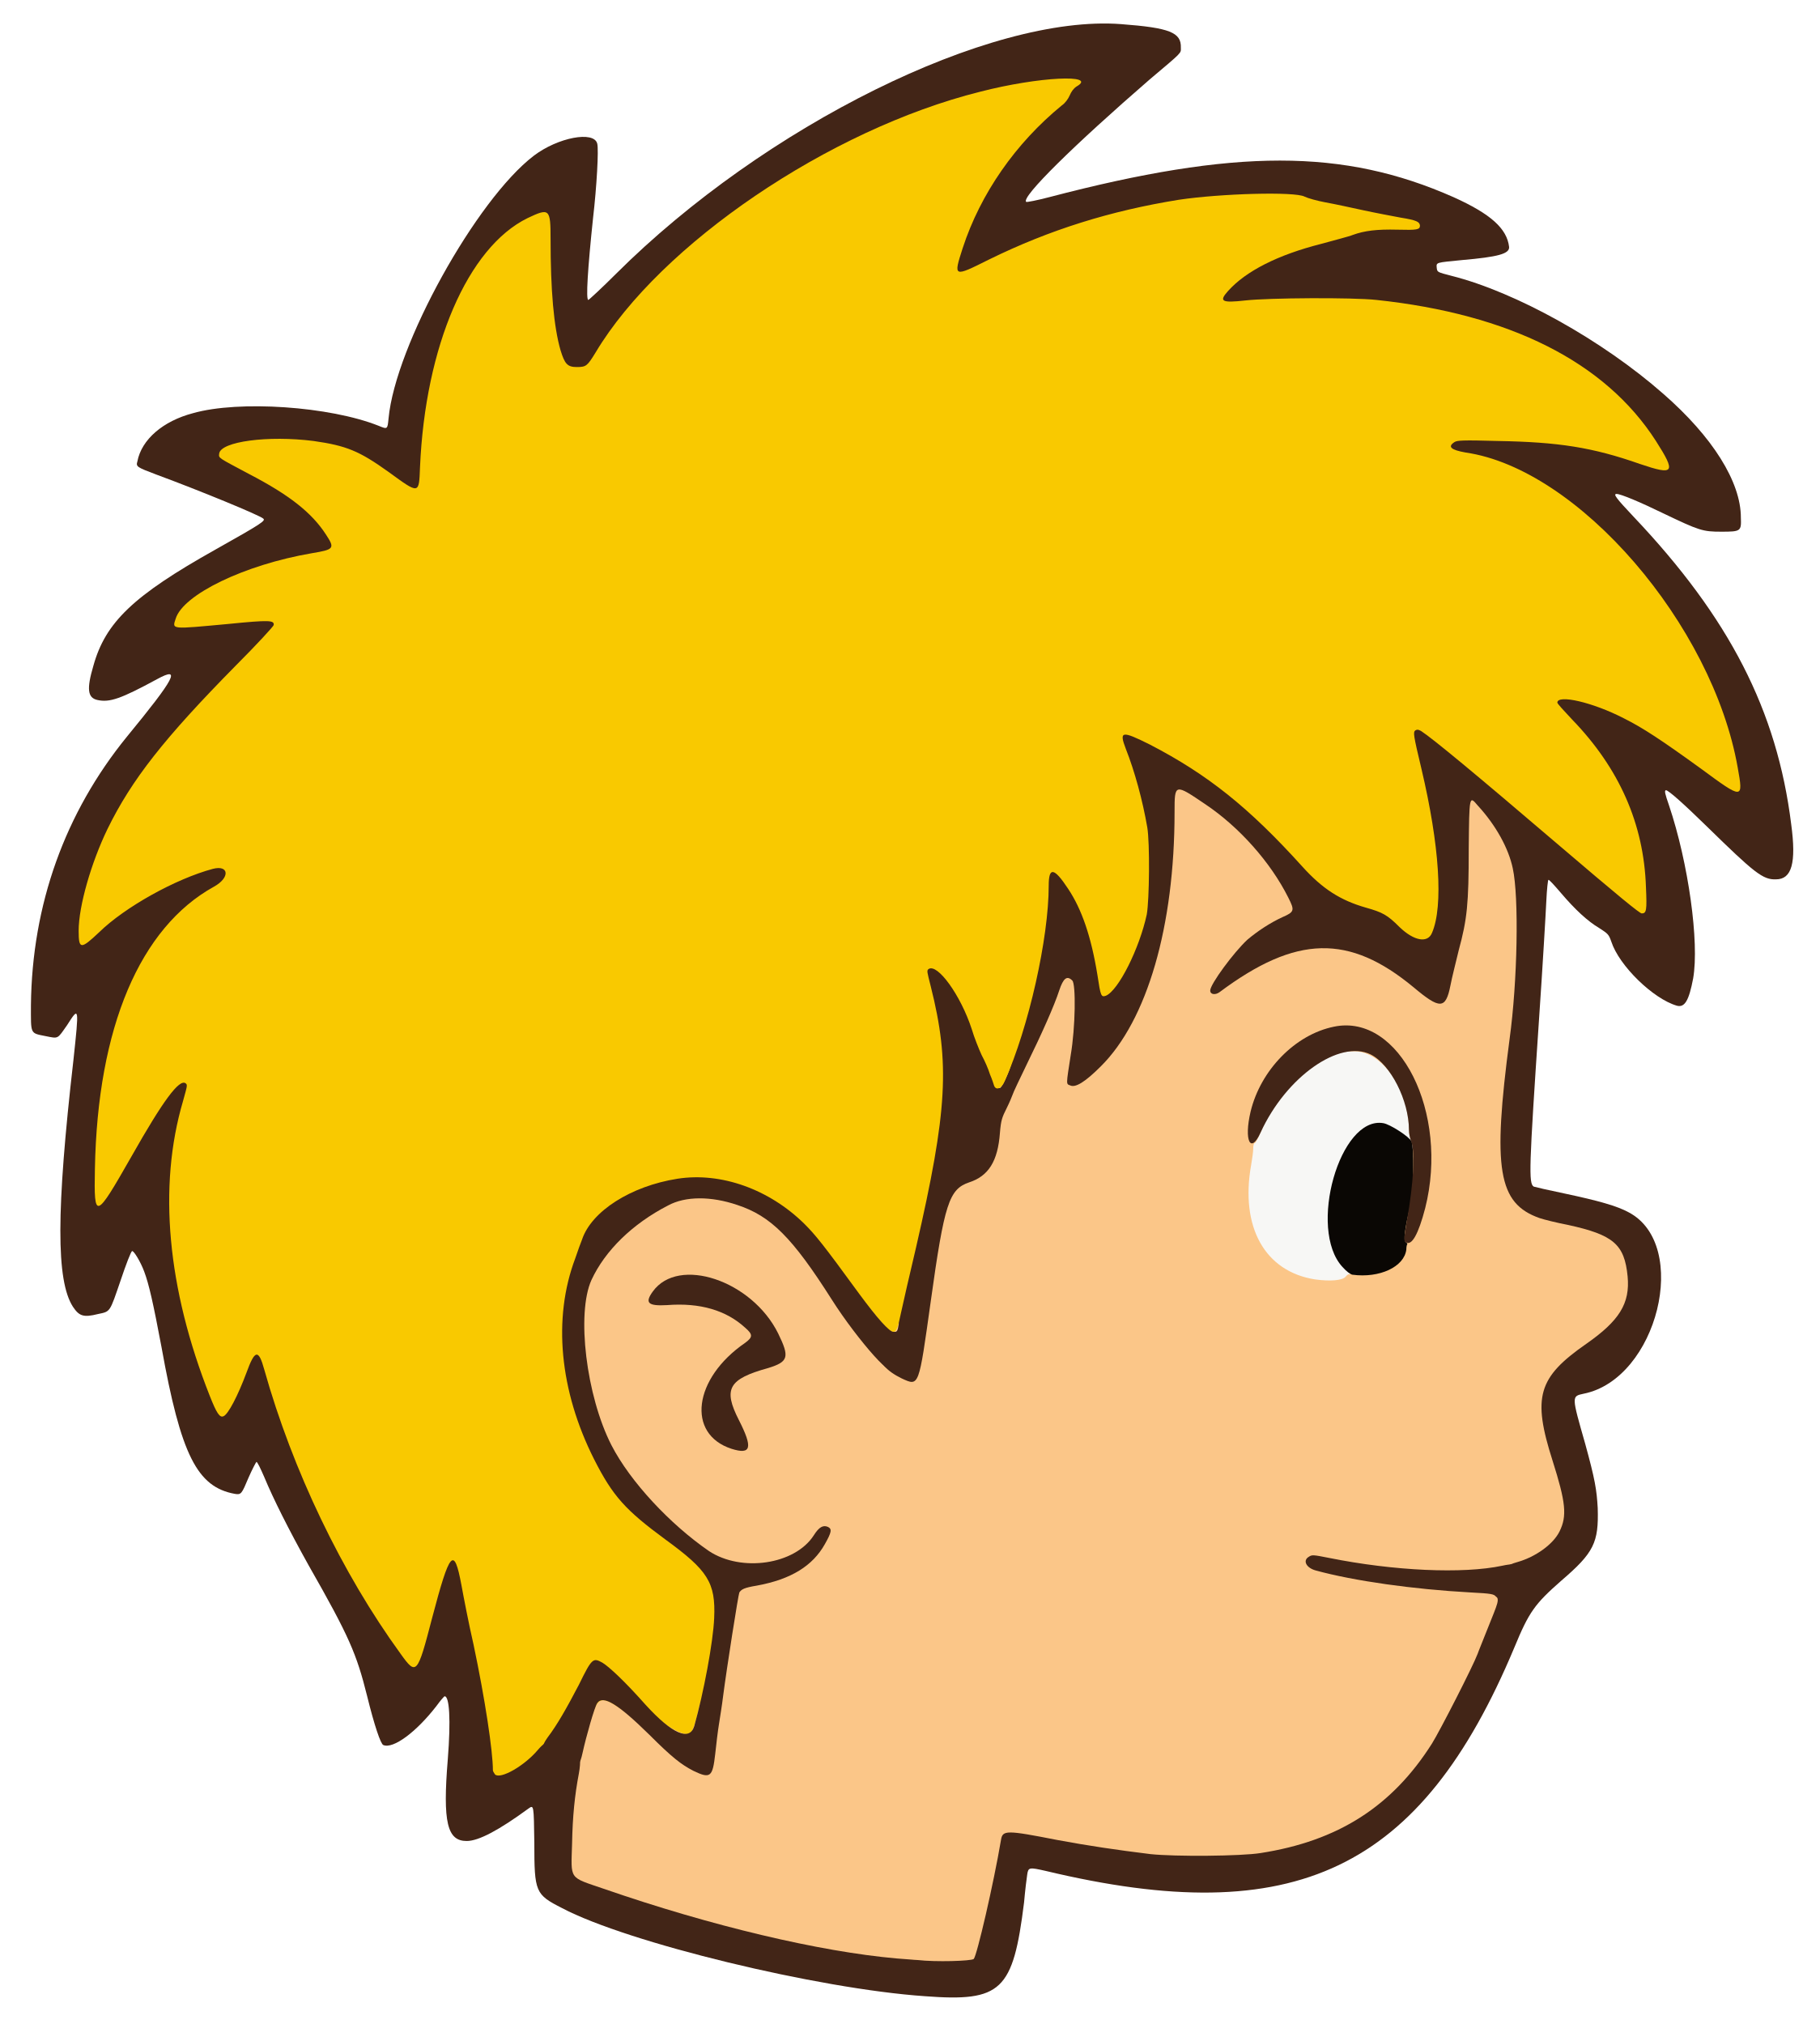
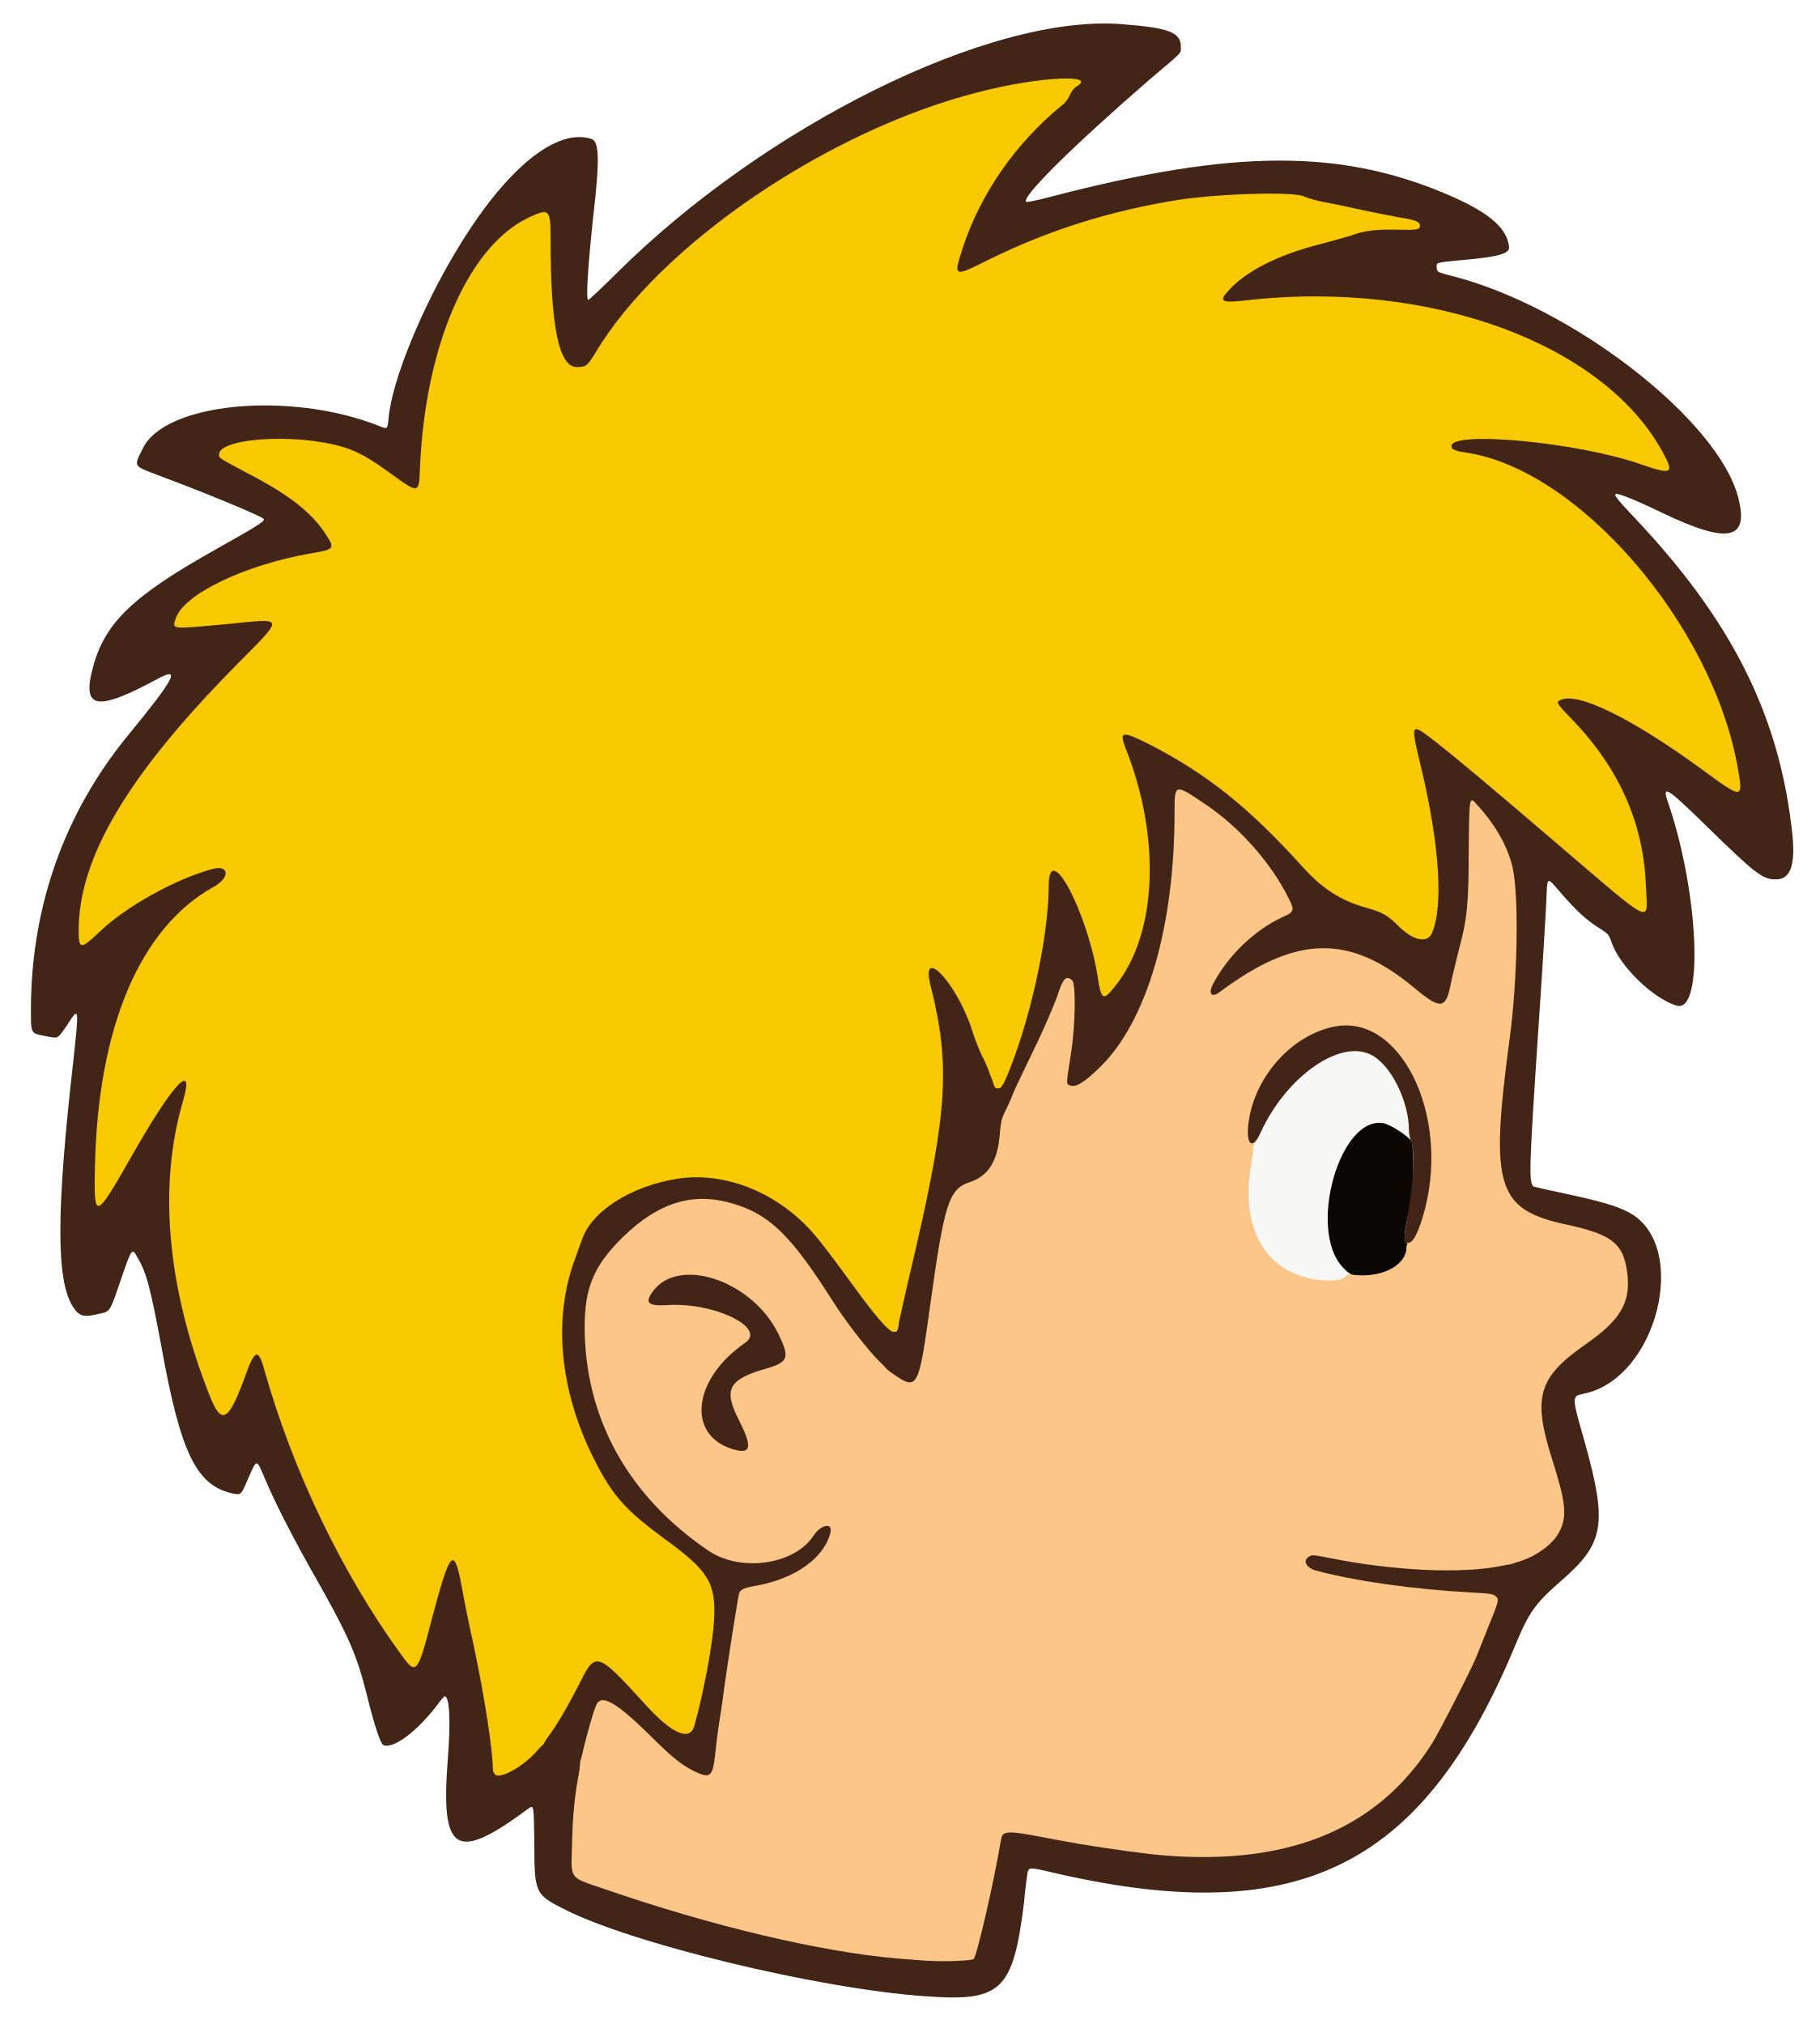
<svg xmlns="http://www.w3.org/2000/svg" viewBox="0 0 347 386" width="347" height="386">
-   <path class="c-outline" fill="#422517" d="M176.4 380.7C156 379.3 119.7 370.5 107.2 363.9C102.1 361.3 101.9 360.9 101.9 351.4C101.8 344.2 101.8 344.2 100.8 344.9C95.2 349 91.3 351.1 89 351.1C85.3 351.1 84.4 347.6 85.4 335.5C86 327.9 85.7 323.5 84.8 323.5C84.7 323.5 84 324.3 83.2 325.4C79.4 330.3 75 333.6 73.1 332.8C72.6 332.6 71.4 329.1 70 323.4C68 315.4 66.6 312.1 58.9 298.6C55 291.6 52.1 285.8 50.4 281.7C49.7 280.1 49.1 278.8 48.9 278.8C48.8 278.9 48.1 280.2 47.4 281.8C46.1 284.9 46 285.1 44.8 284.9C37.6 283.6 34.5 277.5 30.8 256.9C29.2 248.4 28.4 244.9 27.5 242.5C26.8 240.6 25.5 238.5 25.2 238.6C25 238.6 24 241.2 23 244.2C20.9 250.3 21.1 250.1 18.7 250.6C15.9 251.3 15.1 251 13.9 249.2C10.7 244.2 10.7 231 14 202.2C15.1 191.9 15.1 191.9 12.8 195.5C10.9 198.2 11.2 198.1 8.7 197.6C5.7 197 5.9 197.3 5.9 191.7C6.1 172.5 12.4 155 24.2 140.5C33.4 129.3 34.6 127 30 129.5C23 133.3 20.9 134 18.6 133.5C16.7 133.1 16.5 131.4 17.8 127C20.1 118.7 25.4 113.6 41.1 104.8C50 99.8 50.7 99.3 50.2 98.9C49.6 98.3 38.2 93.6 29.8 90.5C26.1 89.1 25.9 89 26.2 88C27 83.8 31.1 80.3 36.8 78.8C45.6 76.3 62.9 77.5 72.2 81.2C73.9 81.9 73.9 81.9 74.1 79.8C75.4 65.9 90.8 38.1 101.8 29.7C106.4 26.2 113.3 24.9 113.9 27.4C114.2 28.5 113.8 35.6 113.1 41.6C112.1 51.1 111.7 57.2 112.2 57.2C112.3 57.2 114.7 55 117.5 52.2C145.8 24 188.8 2.7 213.8 4.6C223.1 5.3 225.3 6.2 225.2 9.1C225.2 10.2 225.6 9.8 219.2 15.2C204.9 27.6 194.7 37.6 195.7 38.5C195.8 38.6 197.8 38.2 200.1 37.6C235.6 28.3 256.2 28.3 277.2 37.6C284.3 40.8 287.4 43.6 287.8 47.1C287.9 48.4 285.7 49 278.8 49.6C273.8 50.1 273.9 50 274 51.1C274.1 51.9 274.1 51.9 276.8 52.6C289.1 55.7 305.6 64.9 317.2 75.1C326.6 83.3 332 91.9 332 98.7C332.1 101.3 332 101.4 328.3 101.4C324.7 101.4 324.1 101.2 317.2 97.9C312.9 95.8 309.1 94.2 308.3 94.2C307.6 94.2 308.2 95 311.5 98.5C329.8 117.8 338.9 135.5 341.6 157.2C342.6 164.6 341.7 167.7 338.7 167.7C336.2 167.8 334.6 166.5 325.5 157.6C321.2 153.4 318.2 150.7 317.7 150.7C317.4 150.8 317.5 151.3 318.3 153.6C322 164.6 324.1 179.7 322.9 186.6C322.1 190.8 321.3 192.2 319.8 191.8C315.3 190.5 308.8 184.2 307.3 179.6C306.8 178.2 306.7 178.1 305 177C302.8 175.7 300.4 173.5 297.6 170.2C296.4 168.8 295.4 167.7 295.3 167.8C295.2 167.8 295 169.6 294.9 171.8C294.8 174 294.2 184.3 293.5 194.5C291.6 222.8 291.5 225.7 292.5 226.3C292.8 226.4 295.4 227 298.3 227.6C304.9 229 308.4 230 310.6 231.2C322.4 237.4 316.1 263 302 265.8C299.7 266.3 299.7 266.2 302.3 275.3C304.2 282.2 304.5 284.1 304.7 287.6C304.9 294.2 304 296.1 297.7 301.5C292.7 305.9 291.6 307.4 288.8 314.2C271 356.7 247 368.2 199.4 356.8C196.3 356.1 196.1 356.1 195.9 357.5C195.8 358.1 195.5 360.5 195.3 362.8C193.2 379.7 191 381.8 176.4 380.7Z" />
-   <path class="c-skin" fill="#fbc688" d="M175 373.8C174.5 373.8 172.7 373.6 171 373.5C156.3 372.2 135.6 367.3 115.1 360.2C108.4 357.9 108.9 358.6 109.1 351.6C109.2 346.4 109.6 342.4 110.4 338.2C111.2 333.8 110 331.5 106.9 331.5C106.3 331.4 105.8 331.4 105.8 331.3C105.8 330.8 106.8 329.5 108.2 328.2C109.3 327.2 110 326.3 110.1 325.9C111.3 321.2 115.1 320 119.4 322.9C120.9 323.9 124.1 324.8 126.5 324.8C126.6 324.8 127.3 325.3 128.1 325.9C129.8 327.2 129.8 327.2 130.2 325C130.4 324.2 131 322.6 131.6 321.2C133.5 317.2 134.7 311.1 134.4 307.4C133.9 302.8 132.7 301 125.1 293.4C117.5 285.8 115.1 282.7 112 276.1C106.5 264.7 105.6 251.1 109.7 241.5C116.6 225.6 134.5 220.5 149.2 230.2C150.9 231.2 152.8 233.1 157.6 237.9C162.1 242.4 164.3 244.4 165.4 245C167.9 246.5 171.6 251 171.4 252.5C171.2 253.8 171.1 254 170.6 254C169.3 254 167.5 256.2 167.5 257.9C167.5 259.7 169.1 261.5 172 262.9C175.3 264.4 175.2 264.6 177.5 248.2C180.1 229.5 181 226.8 184.8 225.5C188.5 224.3 190.3 221.5 190.7 216C190.9 213.6 191.1 213.1 192 211.3C192.5 210.3 193 209.1 193.1 208.8C193.2 208.4 194.5 205.7 195.9 202.8C198.7 197.1 201.1 191.7 202 188.9C202.8 186.5 203.5 186 204.5 187C205.2 187.7 205.1 195.9 204.2 201.2C203.3 207 203.3 206.7 204.1 207C205.1 207.5 207 206.3 209.9 203.4C218.8 194.6 224 176.6 224 154.9C224 149.4 224 149.4 229.9 153.4C236.3 157.7 242.3 164.4 245.7 171.2C246.9 173.6 246.9 173.9 244.6 174.9C242.2 176 239.8 177.6 237.9 179.2C235.3 181.6 230.8 187.7 230.8 188.9C230.8 189.7 231.8 189.8 232.6 189.2C247.2 178.3 257.3 178.1 269.6 188.3C274.6 192.5 275.7 192.5 276.6 188C276.9 186.4 277.7 183.3 278.2 181.2C279.8 175.3 280.1 172.4 280.1 161.9C280.2 151.7 280.2 151.7 281.8 153.6C285.3 157.4 287.7 161.8 288.5 165.6C289.7 171.1 289.4 187.2 287.9 198.1C284.6 223 285.7 229.5 293.6 232.3C294.5 232.6 296.9 233.2 299 233.6C307.7 235.5 309.8 237.3 310.4 243.4C310.9 248.6 308.8 251.9 302.5 256.3C293.3 262.7 292.2 266.4 296.1 278.6C298.6 286.5 298.9 289.1 297.4 292.1C296.2 294.5 292.9 296.9 289.4 297.9C285.4 299 283.9 301.3 285.3 304.1C285.9 305.4 285.9 305.1 283.5 311.1C282.8 312.9 282 314.8 281.8 315.4C280.9 317.8 274.6 330.1 273.1 332.5C265.5 344.5 255.2 351.1 240.4 353.4C236.7 354 224.1 354.1 219.4 353.6C212.9 352.8 207.5 352 201.6 350.9C191.9 349 191.2 349 190.9 350.9C189.5 359.2 186.3 373 185.7 373.6C185.2 374 178.4 374.2 175 373.8ZM190.6 206.7C191.1 205.3 193.1 202.1 192.9 202.8C192.4 204.6 191.1 207.4 190.7 207.5C190.3 207.5 190.3 207.5 190.6 206.7Z" />
-   <path class="c-hair" fill="#f9c900" d="M94.4 338.4C94.2 338.1 94 337.8 94 337.6C94 334 92.5 324 90.3 313.6C89.4 309.7 88.4 304.5 88 302.3C86.6 294.8 85.8 295.7 82.4 308.6C79.6 319.4 79.4 319.6 76.4 315.4C65.2 300 55.8 280.4 50.4 261.2C49.3 257.2 48.6 257.4 47 261.8C45.4 266.1 43.5 269.8 42.6 270.1C41.9 270.4 41.3 269.5 40 266.2C31.9 245.7 30.1 226.3 34.9 210C35.7 207.1 35.8 206.9 35.4 206.6C34.2 205.7 31.1 209.9 25.1 220.5C18.2 232.6 17.9 232.8 18.1 222.9C18.6 195.9 26.7 176.9 40.8 169.1C43.9 167.4 43.7 164.9 40.6 165.7C33.5 167.6 23.8 173 18.9 177.8C15.4 181.1 15 181.1 15 177.5C15 172.8 17.4 164.5 20.5 158.1C25.1 148.7 31.3 140.8 44.9 127C49 122.9 52.2 119.4 52.2 119.2C52.3 118.3 51.5 118.2 43.5 119C32.6 120 32.8 120.1 33.5 118C34.9 113.4 46.6 107.7 59.5 105.5C63.7 104.8 63.9 104.6 62.2 102C59.5 97.8 55.2 94.4 47.5 90.4C41.5 87.2 41.7 87.4 41.8 86.5C42.1 84.2 51.1 83 59.8 84.1C66.1 85 68.5 86 74.1 90C80 94.3 79.9 94.3 80.1 89.1C81.1 66 89.2 47.2 100.6 41.6C104.8 39.6 105 39.8 105 45.6C105 55.3 105.6 62.3 106.9 66.8C107.7 69.4 108.2 70 110 70C111.8 70 112 69.8 113.6 67.2C125.9 46.6 158.1 24.7 186.9 17.5C198.1 14.6 209.5 14.1 205.3 16.5C204.7 16.9 204.3 17.5 204 18.2C203.7 18.9 203.1 19.7 202.5 20.1C193.7 27.3 187 36.9 183.6 47.3C181.8 52.9 181.8 52.9 188.6 49.5C200.2 43.8 211.8 40.2 224.8 38.1C232.8 36.9 247 36.5 248.8 37.5C249.4 37.8 251.2 38.3 252.8 38.6C254.5 38.9 257.7 39.6 260 40.1C262.3 40.6 265.5 41.2 267.1 41.5C270.2 42 270.7 42.3 270.8 43C270.8 43.8 270.3 43.9 266.5 43.8C262.6 43.7 260.2 44 258 44.8C257.3 45.1 254.5 45.8 252 46.5C243.7 48.6 237.6 51.7 234.2 55.5C232.4 57.5 233 57.8 237.5 57.3C241.9 56.8 257.9 56.7 262.5 57.2C287.9 59.9 306.1 69 315.8 84.1C319.7 90.2 319.3 90.7 312.8 88.5C303.7 85.3 297.2 84.3 285.6 84.1C278.8 83.9 277.9 84 277.4 84.3C276 85.2 276.7 85.8 279.5 86.3C301 89.4 326.6 119.1 331.4 146.4C332.5 152.5 332.4 152.5 324.4 146.6C316.8 141.1 313.3 138.8 309.7 137C303.7 133.9 297 132.4 297 134C297 134.2 298.3 135.6 299.8 137.2C308.8 146.5 313.5 157.1 313.9 169.2C314.1 173.6 314 174.2 313.1 174.2C312.7 174.2 308.9 171.1 296.6 160.6C281.5 147.7 273.3 140.9 271 139.4C270.4 139.1 270.3 139.1 269.9 139.3C269.5 139.7 269.5 140 271.1 146.7C274.5 161.1 275.3 172.8 273.1 177.9C272.3 179.9 269.7 179.5 266.9 176.8C264.6 174.5 263.7 174 260.5 173.1C255.6 171.7 252.2 169.5 248.4 165.3C238.2 154 230.3 147.7 219.3 142C213.9 139.3 213.4 139.4 214.7 142.8C216.4 147.1 217.9 152.6 218.8 157.8C219.3 160.8 219.2 171.6 218.7 174.4C217.3 180.9 213.3 188.9 210.9 189.9C210 190.2 209.9 190 209.3 186C208.1 178.6 206.3 173.4 203.7 169.5C201 165.4 200 165.3 200 168.9C200 178.9 196.2 195.9 191.6 206.2C191 207.6 190 208 189.6 207.1C189.5 206.8 189.2 205.8 188.8 204.9C188.5 203.9 187.8 202.3 187.2 201.2C186.7 200.1 185.8 197.9 185.3 196.2C183.2 189.8 178.8 183.7 177.1 184.8C176.7 185.1 176.8 185.3 177.5 188.1C181.2 202.8 180.7 211.8 174.7 237.9C173.5 243 172.2 248.6 171.8 250.5C170.8 255.3 170.6 255.3 165.9 249.5C165.4 248.8 164.3 247.9 163.5 247.5C162.5 246.9 160.4 244.9 155.9 240.4C146.5 230.9 142.5 228.7 134.7 228.3C115.7 227.5 105.1 247.3 112.6 269.6C115.4 277.9 118.7 282.8 127.6 291.6C135.1 299 136.6 301.2 137.3 305.8C138 310.4 136.5 318.9 134.3 322.7C134 323.2 133.4 325.1 133 326.9C132.2 330.1 131.8 330.8 130.9 330.7C130.1 330.7 128 329.7 126.6 328.6C125.4 327.6 125.2 327.5 122.6 327.2C120 326.9 119.8 326.9 118.1 325.7C114.9 323.5 114 323.7 113 327C112.6 328.2 112.3 328.8 111.8 329.1C111.4 329.4 110.6 330.1 110 330.7C109 331.5 108.7 331.8 108.2 331.6C106.2 331 104.3 331.7 102.6 333.7C100 336.8 95.4 339.4 94.4 338.4Z" />
-   <path class="c-eye" fill="#f7f7f5" d="M250.8 244C241.2 242.5 236.5 234 238.6 222.2C238.8 221.1 239 219.6 239 219.1C239 218.5 239.1 218 239.3 218C239.5 218 240.5 216 241.2 213.9C244 206 251 200.5 258.3 200.5C263.6 200.5 268.7 207.8 268.7 215.5C268.7 216.2 268.9 217.1 269.1 217.6C270.2 220.1 268.3 220.4 265 218.1C262.9 216.7 262.4 216.7 260.8 218.4C256.2 223.2 254.8 235.7 258.4 239.7C260.8 242.4 260.7 243.6 257.9 243C257.3 242.9 257 243 256.6 243.5C256 244.2 253.7 244.4 250.8 244Z" />
+   <path class="c-outline" fill="#422517" d="M176.4 380.7C156 379.3 119.7 370.5 107.2 363.9C102.1 361.3 101.9 360.9 101.9 351.4C101.8 344.2 101.8 344.2 100.8 344.9C86.9 355.2 84 353.5 85.4 335.5C86 327.9 85.7 323.5 84.8 323.5C84.7 323.5 84 324.3 83.2 325.4C79.4 330.3 75 333.6 73.1 332.8C72.6 332.6 71.4 329.1 70 323.4C68 315.4 66.6 312.1 58.9 298.6C55 291.6 52.1 285.8 50.4 281.7C48.9 278.2 49 278.2 47.4 281.8C46.1 284.9 46 285.1 44.8 284.9C37.6 283.6 34.5 277.5 30.8 256.9C28.7 245.7 28 242.8 26.2 239.8C25.2 237.9 25.1 238 23 244.2C20.9 250.3 21.1 250.1 18.7 250.6C15.9 251.3 15.1 251 13.9 249.2C10.7 244.2 10.7 231 14 202.2C15.1 191.9 15.1 191.9 12.8 195.5C10.9 198.2 11.2 198.1 8.7 197.6C5.7 197 5.9 197.3 5.9 191.7C6.1 172.5 12.4 155 24.2 140.5C33.4 129.3 34.6 127 30 129.5C18.3 135.8 15.5 135.3 17.8 127C20.1 118.7 25.4 113.6 41.1 104.8C50 99.8 50.7 99.3 50.2 98.9C49.6 98.3 38.2 93.6 29.8 90.5C25.4 88.8 25.5 89 27.2 85.6C31.3 76.8 55.2 74.5 72.2 81.2C73.9 81.9 73.9 81.9 74.1 79.8C74.7 72.7 80.4 58.8 87.1 47.7C96.4 32.2 106.1 24.3 112.8 26.5C114.3 27 114.4 30.5 113.1 41.6C112.1 51.1 111.7 57.2 112.2 57.2C112.3 57.2 114.7 55 117.5 52.2C145.8 24 188.8 2.7 213.8 4.6C223.1 5.3 225.3 6.2 225.2 9.1C225.2 10.2 225.6 9.8 219.2 15.2C204.9 27.6 194.7 37.6 195.7 38.5C195.8 38.6 197.8 38.2 200.1 37.6C235.6 28.3 256.2 28.3 277.2 37.6C284.3 40.8 287.4 43.6 287.8 47.1C287.9 48.4 285.7 49 278.8 49.6C273.8 50.1 273.9 50 274 51.1C274.1 51.9 274.1 51.9 276.8 52.6C299.8 58.4 327.7 80.1 331.5 94.9C333.6 103 329.6 103.8 317.2 97.9C312.9 95.8 309.1 94.2 308.3 94.2C307.6 94.2 308.2 95 311.5 98.5C329.8 117.8 338.9 135.5 341.6 157.2C342.6 164.6 341.7 167.7 338.7 167.7C336.2 167.8 334.6 166.5 325.5 157.6C317.5 149.8 316.8 149.4 318.3 153.6C324 170.6 324.9 193.2 319.8 191.8C315.3 190.5 308.8 184.2 307.3 179.6C306.8 178.2 306.7 178.1 305 177C302.8 175.7 300.4 173.5 297.6 170.2C294.9 167.1 295.1 167 294.9 171.8C294.8 174 294.2 184.3 293.5 194.5C291.6 222.8 291.5 225.7 292.5 226.3C292.8 226.4 295.4 227 298.3 227.6C304.9 229 308.4 230 310.6 231.2C322.4 237.4 316.1 263 302 265.8C299.7 266.3 299.7 266.2 302.3 275.3C306.6 290.8 305.9 294.4 297.7 301.5C292.7 305.9 291.6 307.4 288.8 314.2C271 356.7 247 368.2 199.4 356.8C196.3 356.1 196.1 356.1 195.9 357.5C195.8 358.1 195.5 360.5 195.3 362.8C193.2 379.7 191 381.8 176.4 380.7Z" />
+   <path class="c-skin" fill="#fbc688" d="M175 373.8C174.5 373.8 172.7 373.6 171 373.5C156.3 372.2 135.6 367.3 115.1 360.2C108.4 357.9 108.9 358.6 109.1 351.6C109.2 346.4 109.6 342.4 110.4 338.2C111.2 333.8 110 331.5 106.9 331.5C106.3 331.4 105.8 331.4 105.8 331.3C105.8 330.8 106.8 329.5 108.2 328.2C109.3 327.2 110 326.3 110.1 325.9C111.3 321.2 115.1 320 119.4 322.9C120.9 323.9 124.1 324.8 126.5 324.8C126.6 324.8 127.3 325.3 128.1 325.9C129.8 327.2 129.8 327.2 130.2 325C130.4 324.2 131 322.6 131.6 321.2C133.5 317.2 134.7 311.1 134.4 307.4C133.9 302.8 132.7 301 125.1 293.4C117.5 285.8 115.1 282.7 112 276.1C99.8 250.8 111.6 224.4 134.6 225.3C143.4 225.7 148 228.2 157.6 237.9C162.1 242.4 164.3 244.4 165.4 245C167.9 246.5 171.6 251 171.4 252.5C171.2 253.8 171.1 254 170.6 254C167.3 254 166.6 259.3 169.6 261.5C175.1 265.4 175.1 265.5 177.5 248.2C180.1 229.5 181 226.8 184.8 225.5C188.5 224.3 190.3 221.5 190.7 216C190.9 213.6 191.1 213.1 192 211.3C192.5 210.3 193 209.1 193.1 208.8C193.2 208.4 194.5 205.7 195.9 202.8C198.7 197.1 201.1 191.7 202 188.9C202.8 186.5 203.5 186 204.5 187C205.2 187.7 205.1 195.9 204.2 201.2C203.3 207 203.3 206.7 204.1 207C205.1 207.5 207 206.3 209.9 203.4C218.8 194.6 224 176.6 224 154.9C224 149.4 224 149.4 229.9 153.4C236.3 157.7 242.3 164.4 245.7 171.2C246.9 173.6 246.9 173.9 244.6 174.9C239.6 177.2 234.7 181.7 231.7 187C230.3 189.3 230.8 190.5 232.6 189.2C247.2 178.3 257.3 178.1 269.6 188.3C274.6 192.5 275.7 192.5 276.6 188C276.9 186.4 277.7 183.3 278.2 181.2C279.8 175.3 280.1 172.4 280.1 161.9C280.2 151.7 280.2 151.7 281.8 153.6C285.3 157.4 287.7 161.8 288.5 165.6C289.7 171.1 289.4 187.2 287.9 198.1C284.1 226.5 285.4 230.7 299 233.6C307.7 235.5 309.8 237.3 310.4 243.4C310.9 248.6 308.8 251.9 302.5 256.3C293.3 262.7 292.2 266.4 296.1 278.6C298.6 286.5 298.9 289.1 297.4 292.1C296.2 294.5 292.9 296.9 289.4 297.9C285.4 299 283.9 301.3 285.3 304.1C285.9 305.4 285.9 305.1 283.5 311.1C282.8 312.9 282 314.8 281.8 315.4C280.9 317.8 274.6 330.1 273.1 332.5C262.5 349.3 244.7 356.3 219.4 353.6C212.9 352.8 207.5 352 201.6 350.9C191.9 349 191.2 349 190.9 350.9C189.5 359.2 186.3 373 185.7 373.6C185.2 374 178.4 374.2 175 373.8ZM190.6 206.7C191.1 205.3 193.1 202.1 192.9 202.8C192.4 204.6 191.1 207.4 190.7 207.5C190.3 207.5 190.3 207.5 190.6 206.7Z" />
+   <path class="c-hair" fill="#f9c900" d="M94.4 338.4C94.2 338.1 94 337.8 94 337.6C94 334 92.5 324 90.3 313.6C89.4 309.7 88.4 304.5 88 302.3C86.6 294.8 85.8 295.7 82.4 308.6C79.6 319.4 79.4 319.6 76.4 315.4C65.2 300 55.8 280.4 50.4 261.2C49.3 257.2 48.6 257.4 47 261.8C43.6 271.2 42.3 272 40 266.2C31.9 245.7 30.1 226.3 34.9 210C37.2 202.1 33 206.6 25.1 220.5C18.2 232.6 17.9 232.8 18.1 222.9C18.6 195.9 26.7 176.9 40.8 169.1C43.9 167.4 43.7 164.9 40.6 165.7C33.5 167.6 23.8 173 18.9 177.8C15.4 181.1 15 181.1 15 177.5C15 163.6 24.3 147.9 44.9 127C54.4 117.4 54.5 117.9 43.5 119C32.6 120 32.8 120.1 33.5 118C34.9 113.4 46.6 107.7 59.5 105.5C63.7 104.8 63.9 104.6 62.2 102C59.5 97.8 55.2 94.4 47.5 90.4C41.5 87.2 41.7 87.4 41.8 86.5C42.1 84.2 51.1 83 59.8 84.1C66.1 85 68.5 86 74.1 90C80 94.3 79.9 94.3 80.1 89.1C81.1 66 89.2 47.2 100.6 41.6C104.8 39.6 105 39.8 105 45.6C105 62.4 106.6 70 110 70C111.8 70 112 69.8 113.6 67.2C125.9 46.6 158.1 24.7 186.9 17.5C198.1 14.6 209.5 14.1 205.3 16.5C204.7 16.9 204.3 17.5 204 18.2C203.7 18.9 203.1 19.7 202.5 20.1C193.7 27.3 187 36.9 183.6 47.3C181.8 52.9 181.8 52.9 188.6 49.5C200.2 43.8 211.8 40.2 224.8 38.1C232.8 36.9 247 36.5 248.8 37.5C249.4 37.8 251.2 38.3 252.8 38.6C254.5 38.9 257.7 39.6 260 40.1C262.3 40.6 265.5 41.2 267.1 41.5C270.2 42 270.7 42.3 270.8 43C270.8 43.8 270.3 43.9 266.5 43.8C262.6 43.7 260.2 44 258 44.8C257.3 45.1 254.5 45.8 252 46.5C243.7 48.6 237.6 51.7 234.2 55.5C232.4 57.5 233 57.8 237.5 57.3C273 53.2 306.8 65.8 317.6 87.2C319.2 90.3 318.5 90.5 312.8 88.5C300.7 84.3 276.7 82.1 276.8 85.1C276.8 85.7 277.5 86 279.5 86.3C301 89.4 326.6 119.1 331.4 146.4C332.5 152.5 332.4 152.5 324.4 146.6C311.2 137 300.9 131.9 297.6 133.5C296.7 133.9 296.8 134.1 299.8 137.2C308.8 146.5 313.5 157.1 313.9 169.2C314.2 176.2 315.8 177 296.6 160.6C284.7 150.4 277.9 144.7 274.2 141.8C268.8 137.6 268.9 137.5 271.1 146.7C274.5 161.1 275.3 172.8 273.1 177.9C272.3 179.9 269.7 179.5 266.9 176.8C264.6 174.5 263.7 174 260.5 173.1C255.6 171.7 252.2 169.5 248.4 165.3C238.2 154 230.3 147.7 219.3 142C213.9 139.3 213.4 139.4 214.7 142.8C221.4 159.7 220.7 178 212.8 187.9C210.4 191 210 190.9 209.3 186C207.2 173.5 200 160.1 200 168.9C200 178.9 196.2 195.9 191.6 206.2C191 207.6 190 208 189.6 207.1C189.5 206.8 189.2 205.8 188.8 204.9C188.5 203.9 187.8 202.3 187.2 201.2C186.7 200.1 185.8 197.9 185.3 196.2C182.3 187.2 175.4 180.1 177.5 188.1C181.2 202.8 180.7 211.8 174.7 237.9C173.5 243 172.2 248.6 171.8 250.5C170.8 255.3 170.6 255.3 165.9 249.5C165.4 248.8 164.3 247.9 163.5 247.5C162.5 246.9 160.4 244.9 155.9 240.4C146.5 230.9 142.5 228.7 134.7 228.3C115.7 227.5 105.1 247.3 112.6 269.6C115.4 277.9 118.7 282.8 127.6 291.6C135.1 299 136.6 301.2 137.3 305.8C138 310.4 136.5 318.9 134.3 322.7C134 323.2 133.4 325.1 133 326.9C131.8 331.5 130.7 331.8 126.6 328.6C125.4 327.6 125.2 327.5 122.6 327.2C120 326.9 119.8 326.9 118.1 325.7C114.9 323.5 114 323.7 113 327C112.6 328.2 112.3 328.8 111.8 329.1C111.4 329.4 110.6 330.1 110 330.7C109 331.5 108.7 331.8 108.2 331.6C106.2 331 104.3 331.7 102.6 333.7C100 336.8 95.4 339.4 94.4 338.4Z" />
+   <path class="c-eye" fill="#f7f7f5" d="M250.8 244C241.2 242.5 236.5 234 238.6 222.2C238.8 221.1 239 219.6 239 219.1C239 218.5 239.1 218 239.3 218C239.5 218 240.5 216 241.2 213.9C245.1 203 257.7 196.8 263.8 202.8C266.3 205.4 268.7 211.5 268.7 215.5C268.7 216.2 268.9 217.1 269.1 217.6C270.2 220.1 268.3 220.4 265 218.1C262.9 216.7 262.4 216.7 260.8 218.4C256.2 223.2 254.8 235.7 258.4 239.7C260.8 242.4 260.7 243.6 257.9 243C257.3 242.9 257 243 256.6 243.5C256 244.2 253.7 244.4 250.8 244Z" />
  <path class="c-pupil" fill="#0a0704" d="M257.9 243.1C257.5 243 256.8 242.5 256 241.6C249.4 234.4 255.5 212.8 263.8 214.2C265.1 214.4 268.8 216.8 269.2 217.7C269.7 218.9 269.6 227.2 269 229.6C267.9 234.5 267.6 236.5 268.1 236.9C268.3 237 268.4 237.2 268.4 237.3C268.3 237.3 268.2 237.8 268.2 238.3C267.8 241.6 263.1 243.8 257.9 243.1Z" />
  <path class="c-outline" fill="#422517" d="M268.1 236.9C267.7 236.6 267.7 236.5 268.3 232.8C269.6 225.7 269.9 219.5 269.1 217.6C268.9 217.1 268.7 216.2 268.7 215.5C268.7 209.9 265.2 203 261.4 201.1C255.5 198.2 245.3 205.3 240.4 216C238.5 220.2 237.2 217.5 238.5 212C240.4 204.1 247 197.3 254.4 195.8C266.9 193.2 276.4 212.2 271.8 230.4C270.5 235.4 269.2 237.7 268.1 236.9Z" />
-   <path class="c-outline" fill="#422517" d="M132.2 337.7C129.9 336.5 128.2 335.2 123.8 330.8C117.9 325 115 323.2 113.9 324.8C113.4 325.5 111.8 331.1 111.1 334.3C110.6 336.6 110.2 336.8 109.7 335.1C109.1 332.8 107 331.8 104.9 332.9C103.4 333.6 103.2 333.1 104.4 331.4C106.3 328.9 108.1 325.7 110.4 321.3C112.9 316.2 113.1 316.1 114.9 317.1C116.2 317.9 119.2 320.7 123.1 325.1C128.2 330.7 131.5 332.1 132.4 329.2C134.2 322.8 136 313.2 136.2 308.6C136.5 301.8 135 299.5 126.9 293.6C119.3 288 116.9 285.4 113.3 278.3C106.7 265.2 105.4 251.4 109.7 240C110.2 238.5 110.8 236.9 111 236.4C112.8 231 120.3 226.2 129.2 224.8C137.5 223.5 146.7 226.8 153.4 233.4C155.5 235.5 156.9 237.2 163.9 246.8C167.3 251.4 169.6 254 170.4 254C171.1 254 171.2 254.4 170.5 254.9C168.5 256.5 168.1 257.6 169 259.4C171.6 264.6 163.6 255.7 158.6 247.8C151.1 236 147 231.9 140.6 229.8C135.6 228.1 130.7 228.1 127.4 229.9C120.6 233.4 115.4 238.5 112.8 244.1C109.9 250.5 111.8 266.2 116.6 275.6C120.2 282.6 127.8 290.7 135.2 295.8C141.4 299.9 151.6 298.4 155.2 292.8C156.2 291.2 157 290.8 157.9 291.2C158.7 291.6 158.6 292.2 157.3 294.5C155 298.6 150.9 301.2 144.3 302.4C141.9 302.8 141.4 303.1 141 303.7C140.8 304.1 138.6 318.1 137.9 323.5C137.7 325.2 137.3 327.6 137.1 328.9C136.9 330.1 136.6 332.6 136.4 334.5C135.9 338.9 135.5 339.3 132.2 337.7Z" />
-   <path class="c-outline" fill="#422517" d="M139.5 276.3C130.9 273.5 132.2 262.9 142.1 256.1C143.6 255 143.6 254.5 142.1 253.2C138.5 249.9 133.5 248.4 127.2 248.9C123.6 249.1 122.9 248.5 124.5 246.3C129.4 239.5 143.4 244.2 148.4 254.3C150.6 258.8 150.4 259.7 146.5 260.9C138.9 263 137.9 264.9 140.9 270.8C143.6 276.1 143.3 277.5 139.5 276.3Z" />
+   <path class="c-outline" fill="#422517" d="M132.2 337.7C129.9 336.5 128.2 335.2 123.8 330.8C117.9 325 115 323.2 113.9 324.8C113.4 325.5 111.8 331.1 111.1 334.3C110.6 336.6 110.2 336.8 109.7 335.1C109.1 332.8 107 331.8 104.9 332.9C103.4 333.6 103.2 333.1 104.4 331.4C106.3 328.9 108.1 325.7 110.4 321.3C113.6 314.8 113.8 314.9 123.1 325.1C128.2 330.7 131.5 332.1 132.4 329.2C134.2 322.8 136 313.2 136.2 308.6C136.5 301.8 135 299.5 126.9 293.6C119.3 288 116.9 285.4 113.3 278.3C106.7 265.2 105.4 251.4 109.7 240C110.2 238.5 110.8 236.9 111 236.4C112.8 231 120.3 226.2 129.2 224.8C137.5 223.5 146.7 226.8 153.4 233.4C155.5 235.5 156.9 237.2 163.9 246.8C167.3 251.4 169.6 254 170.4 254C171.1 254 171.2 254.4 170.5 254.9C168.5 256.5 168.1 257.6 169 259.4C171.6 264.6 163.6 255.7 158.6 247.8C151.1 236 147 231.9 140.6 229.8C132.5 227.1 125.7 229.1 118.5 236.2C113.3 241.4 111.5 245.6 111.5 253C111.5 270.4 119.8 285.4 135.2 295.8C141.4 299.9 151.6 298.4 155.2 292.8C156.5 290.8 158.8 290.3 158.4 292.2C157.2 297.1 151.8 301 144.3 302.4C141.9 302.8 141.4 303.1 141 303.7C140.8 304.1 138.6 318.1 137.9 323.5C137.7 325.2 137.3 327.6 137.1 328.9C136.9 330.1 136.6 332.6 136.4 334.5C135.9 338.9 135.5 339.3 132.2 337.7Z" />
+   <path class="c-outline" fill="#422517" d="M139.5 276.3C130.9 273.5 132.2 262.9 142.1 256.1C146.3 253.2 136.1 248.3 127.2 248.9C123.6 249.1 122.9 248.5 124.5 246.3C129.4 239.5 143.4 244.2 148.4 254.3C150.6 258.8 150.4 259.7 146.5 260.9C138.9 263 137.9 264.9 140.9 270.8C143.6 276.1 143.3 277.5 139.5 276.3Z" />
  <path class="c-outline" fill="#422517" d="M285.3 304.5C284.9 304 284.4 303.9 280.5 303.7C269.5 303.1 258.2 301.5 250.9 299.5C249.1 299 248.4 297.6 249.6 296.9C250.2 296.5 250.4 296.5 253.4 297.1C265.8 299.6 279 300.2 286.5 298.6C287.4 298.4 288.2 298.3 288.2 298.4C288.4 298.6 287.9 299.4 287.3 299.8C286.1 300.5 285.6 301.9 286 303.2C286.3 304.6 286.1 305.2 285.3 304.5Z" />
</svg>
